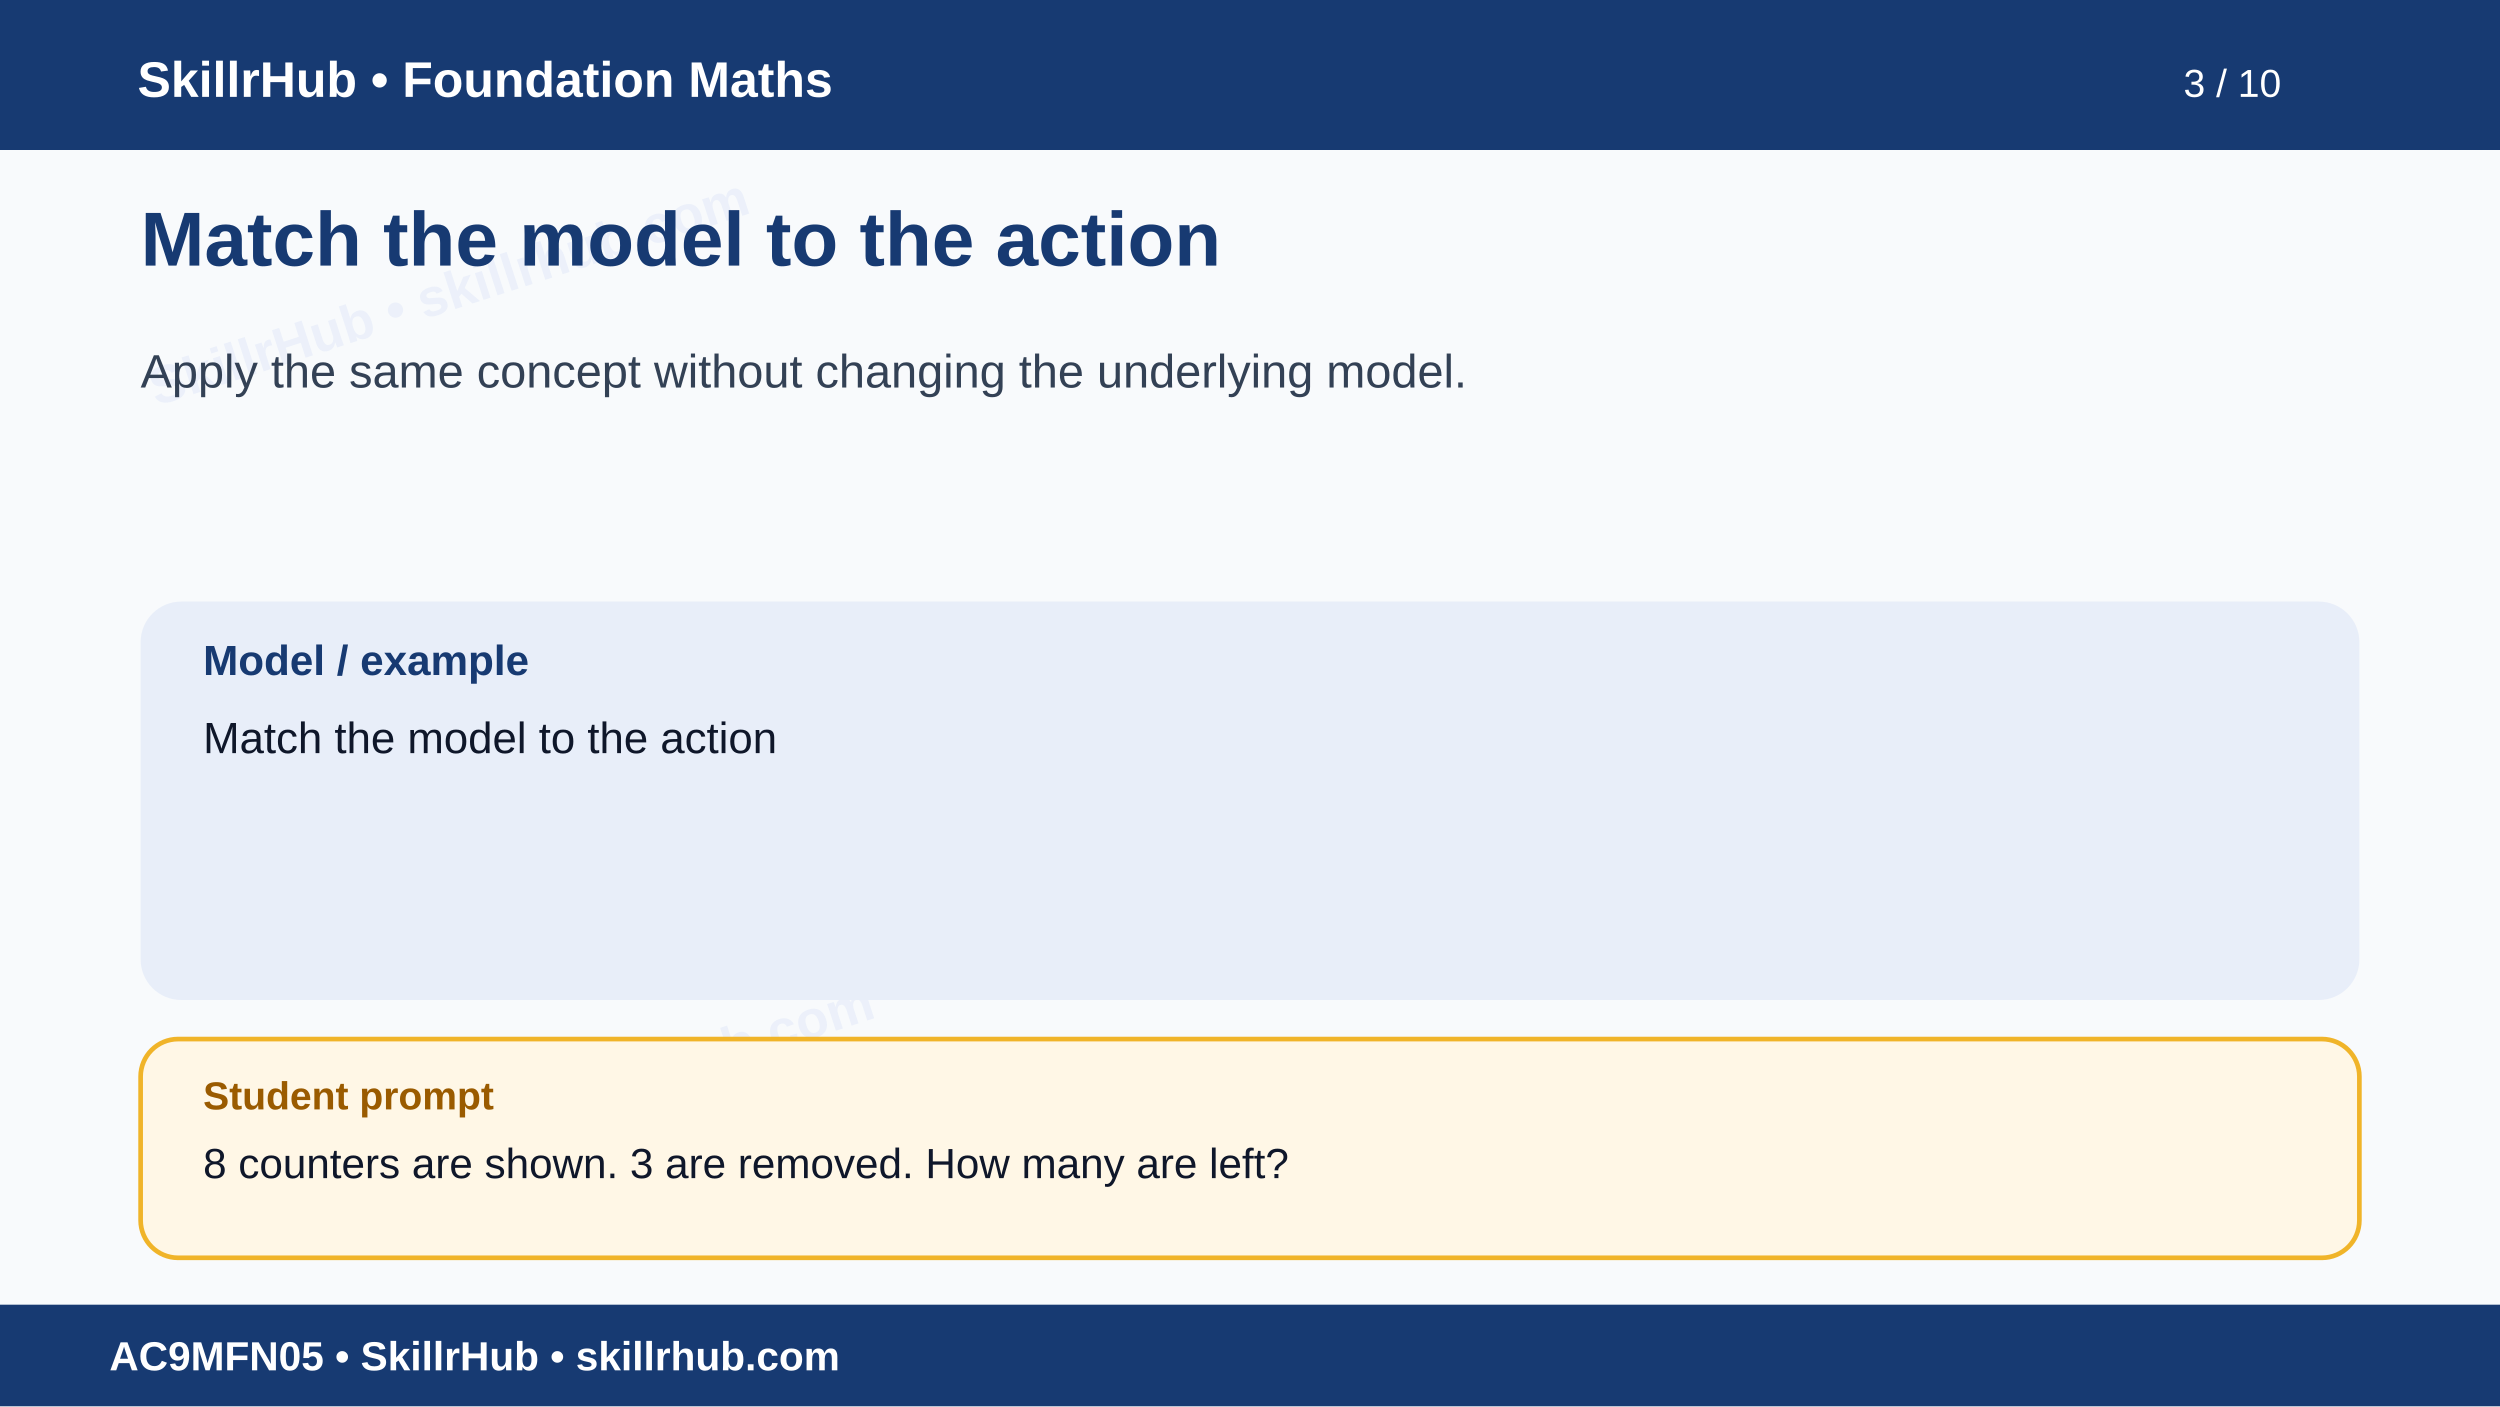
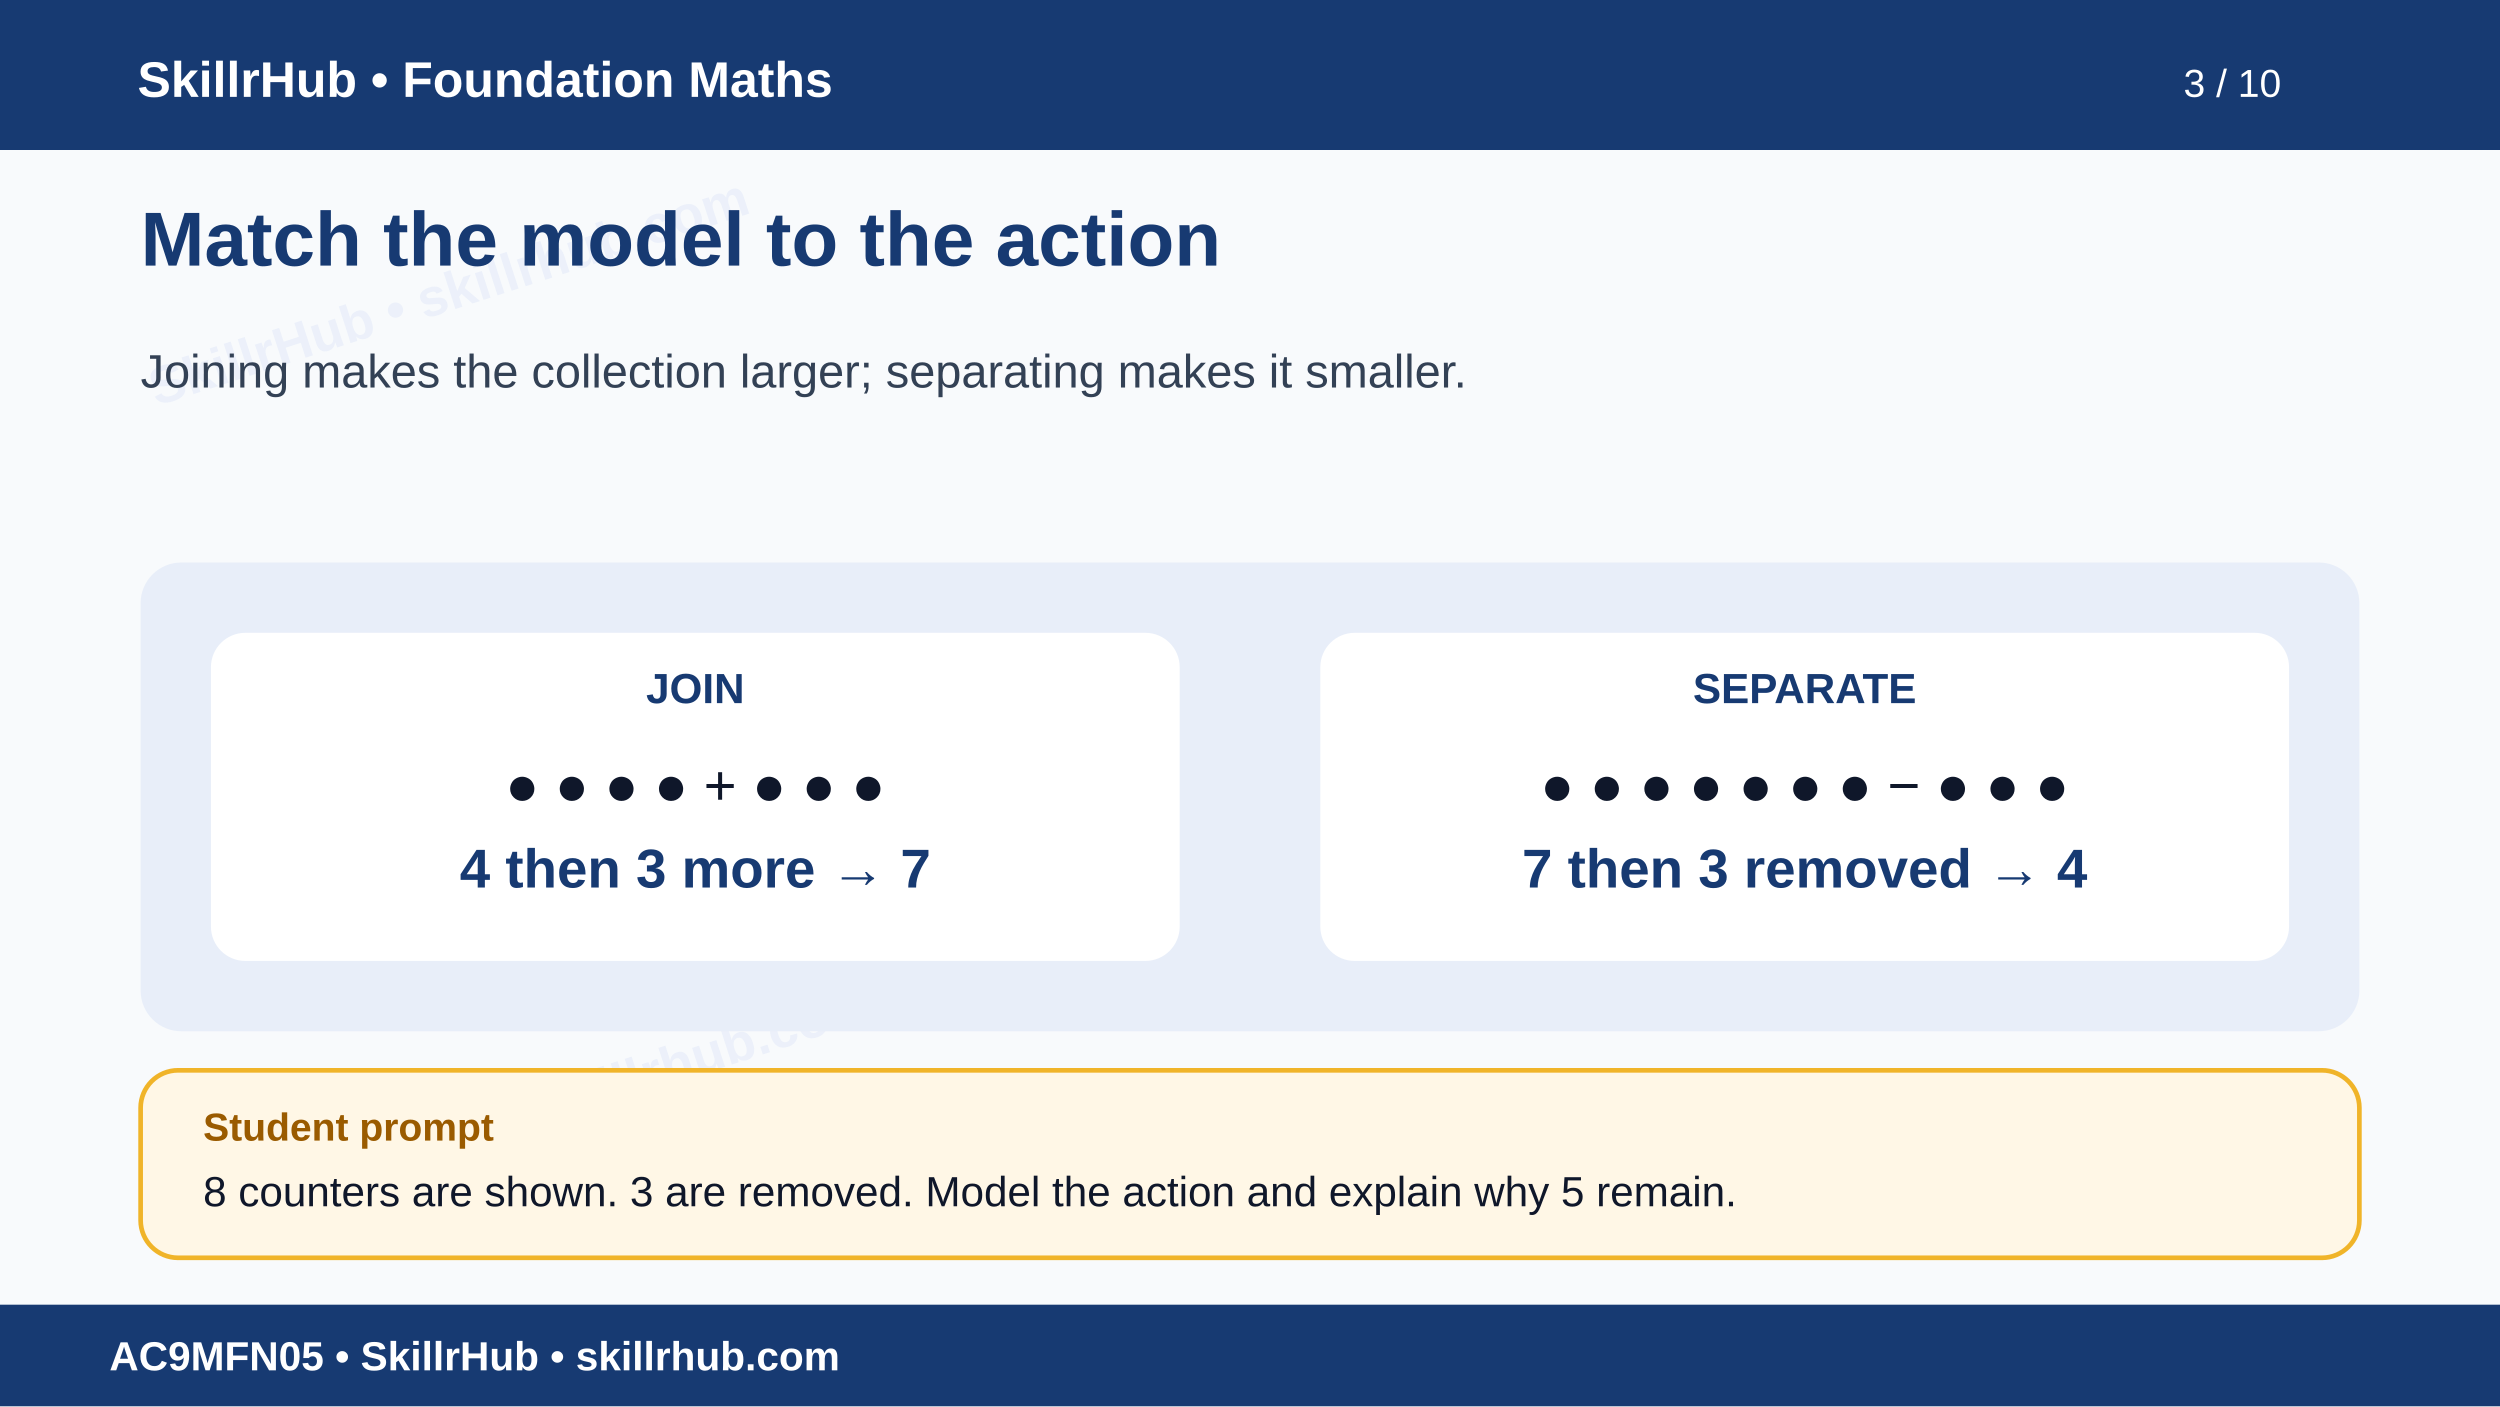
<svg xmlns="http://www.w3.org/2000/svg" width="1600" height="900" viewBox="0 0 1600 900">
  <rect width="1600" height="900" fill="#f8fafc" />
  <g opacity=".055" fill="#1d4ed8" font-family="Arial" font-size="34" font-weight="700">
    <text x="100" y="260" transform="rotate(-18 100 260)">SkillrHub • skillrhub.com</text>
    <text x="760" y="565" transform="rotate(-18 760 565)">SkillrHub • skillrhub.com</text>
    <text x="180" y="775" transform="rotate(-18 180 775)">SkillrHub • skillrhub.com</text>
  </g>
  <rect width="1600" height="96" fill="#173a72" />
  <text x="88" y="62" fill="white" font-family="Arial" font-size="32" font-weight="700">SkillrHub • Foundation Maths</text>
  <text x="1460" y="62" text-anchor="end" fill="white" font-family="Arial" font-size="25">3 / 10</text>
  <text x="90" y="170" fill="#173a72" font-family="Arial" font-size="49" font-weight="700">Match the model to the action</text>
-   <text x="90" y="248" fill="#334155" font-family="Arial" font-size="30" font-weight="400">Apply the same concept without changing the underlying model.</text>
-   <rect x="90" y="385" width="1420" height="255" rx="26" fill="#e8eef9" />
-   <text x="130" y="432" fill="#173a72" font-family="Arial" font-size="27" font-weight="700">Model / example</text>
-   <text x="130" y="482" fill="#0f172a" font-family="Arial" font-size="28" font-weight="400">Match the model to the action</text>
-   <rect x="90" y="665" width="1420" height="140" rx="24" fill="#fff7e6" stroke="#f0b429" stroke-width="3" />
-   <text x="130" y="710" fill="#9a5b00" font-family="Arial" font-size="25" font-weight="700">Student prompt</text>
-   <text x="130" y="754" fill="#0f172a" font-family="Arial" font-size="27" font-weight="400">8 counters are shown. 3 are removed. How many are left?</text>
+   <text x="90" y="248" fill="#334155" font-family="Arial" font-size="30">Joining makes the collection larger; separating makes it smaller.</text>
+   <rect x="90" y="360" width="1420" height="300" rx="26" fill="#e8eef9" />
+   <rect x="135" y="405" width="620" height="210" rx="22" fill="#ffffff" />
+   <rect x="845" y="405" width="620" height="210" rx="22" fill="#ffffff" />
+   <text x="445" y="450" text-anchor="middle" fill="#173a72" font-family="Arial" font-size="27" font-weight="700">JOIN</text>
+   <text x="1155" y="450" text-anchor="middle" fill="#173a72" font-family="Arial" font-size="27" font-weight="700">SEPARATE</text>
+   <text x="445" y="515" text-anchor="middle" fill="#0f172a" font-family="Arial" font-size="36">● ● ● ●  +  ● ● ●</text>
+   <text x="445" y="568" text-anchor="middle" fill="#173a72" font-family="Arial" font-size="35" font-weight="700">4 then 3 more → 7</text>
+   <text x="1155" y="515" text-anchor="middle" fill="#0f172a" font-family="Arial" font-size="36">● ● ● ● ● ● ●  −  ● ● ●</text>
+   <text x="1155" y="568" text-anchor="middle" fill="#173a72" font-family="Arial" font-size="35" font-weight="700">7 then 3 removed → 4</text>
+   <rect x="90" y="685" width="1420" height="120" rx="24" fill="#fff7e6" stroke="#f0b429" stroke-width="3" />
+   <text x="130" y="730" fill="#9a5b00" font-family="Arial" font-size="25" font-weight="700">Student prompt</text>
+   <text x="130" y="772" fill="#0f172a" font-family="Arial" font-size="27">8 counters are shown. 3 are removed. Model the action and explain why 5 remain.</text>
  <rect y="835" width="1600" height="65" fill="#173a72" />
  <text x="70" y="877" fill="white" font-family="Arial" font-size="26" font-weight="700">AC9MFN05 • SkillrHub • skillrhub.com</text>
</svg>
